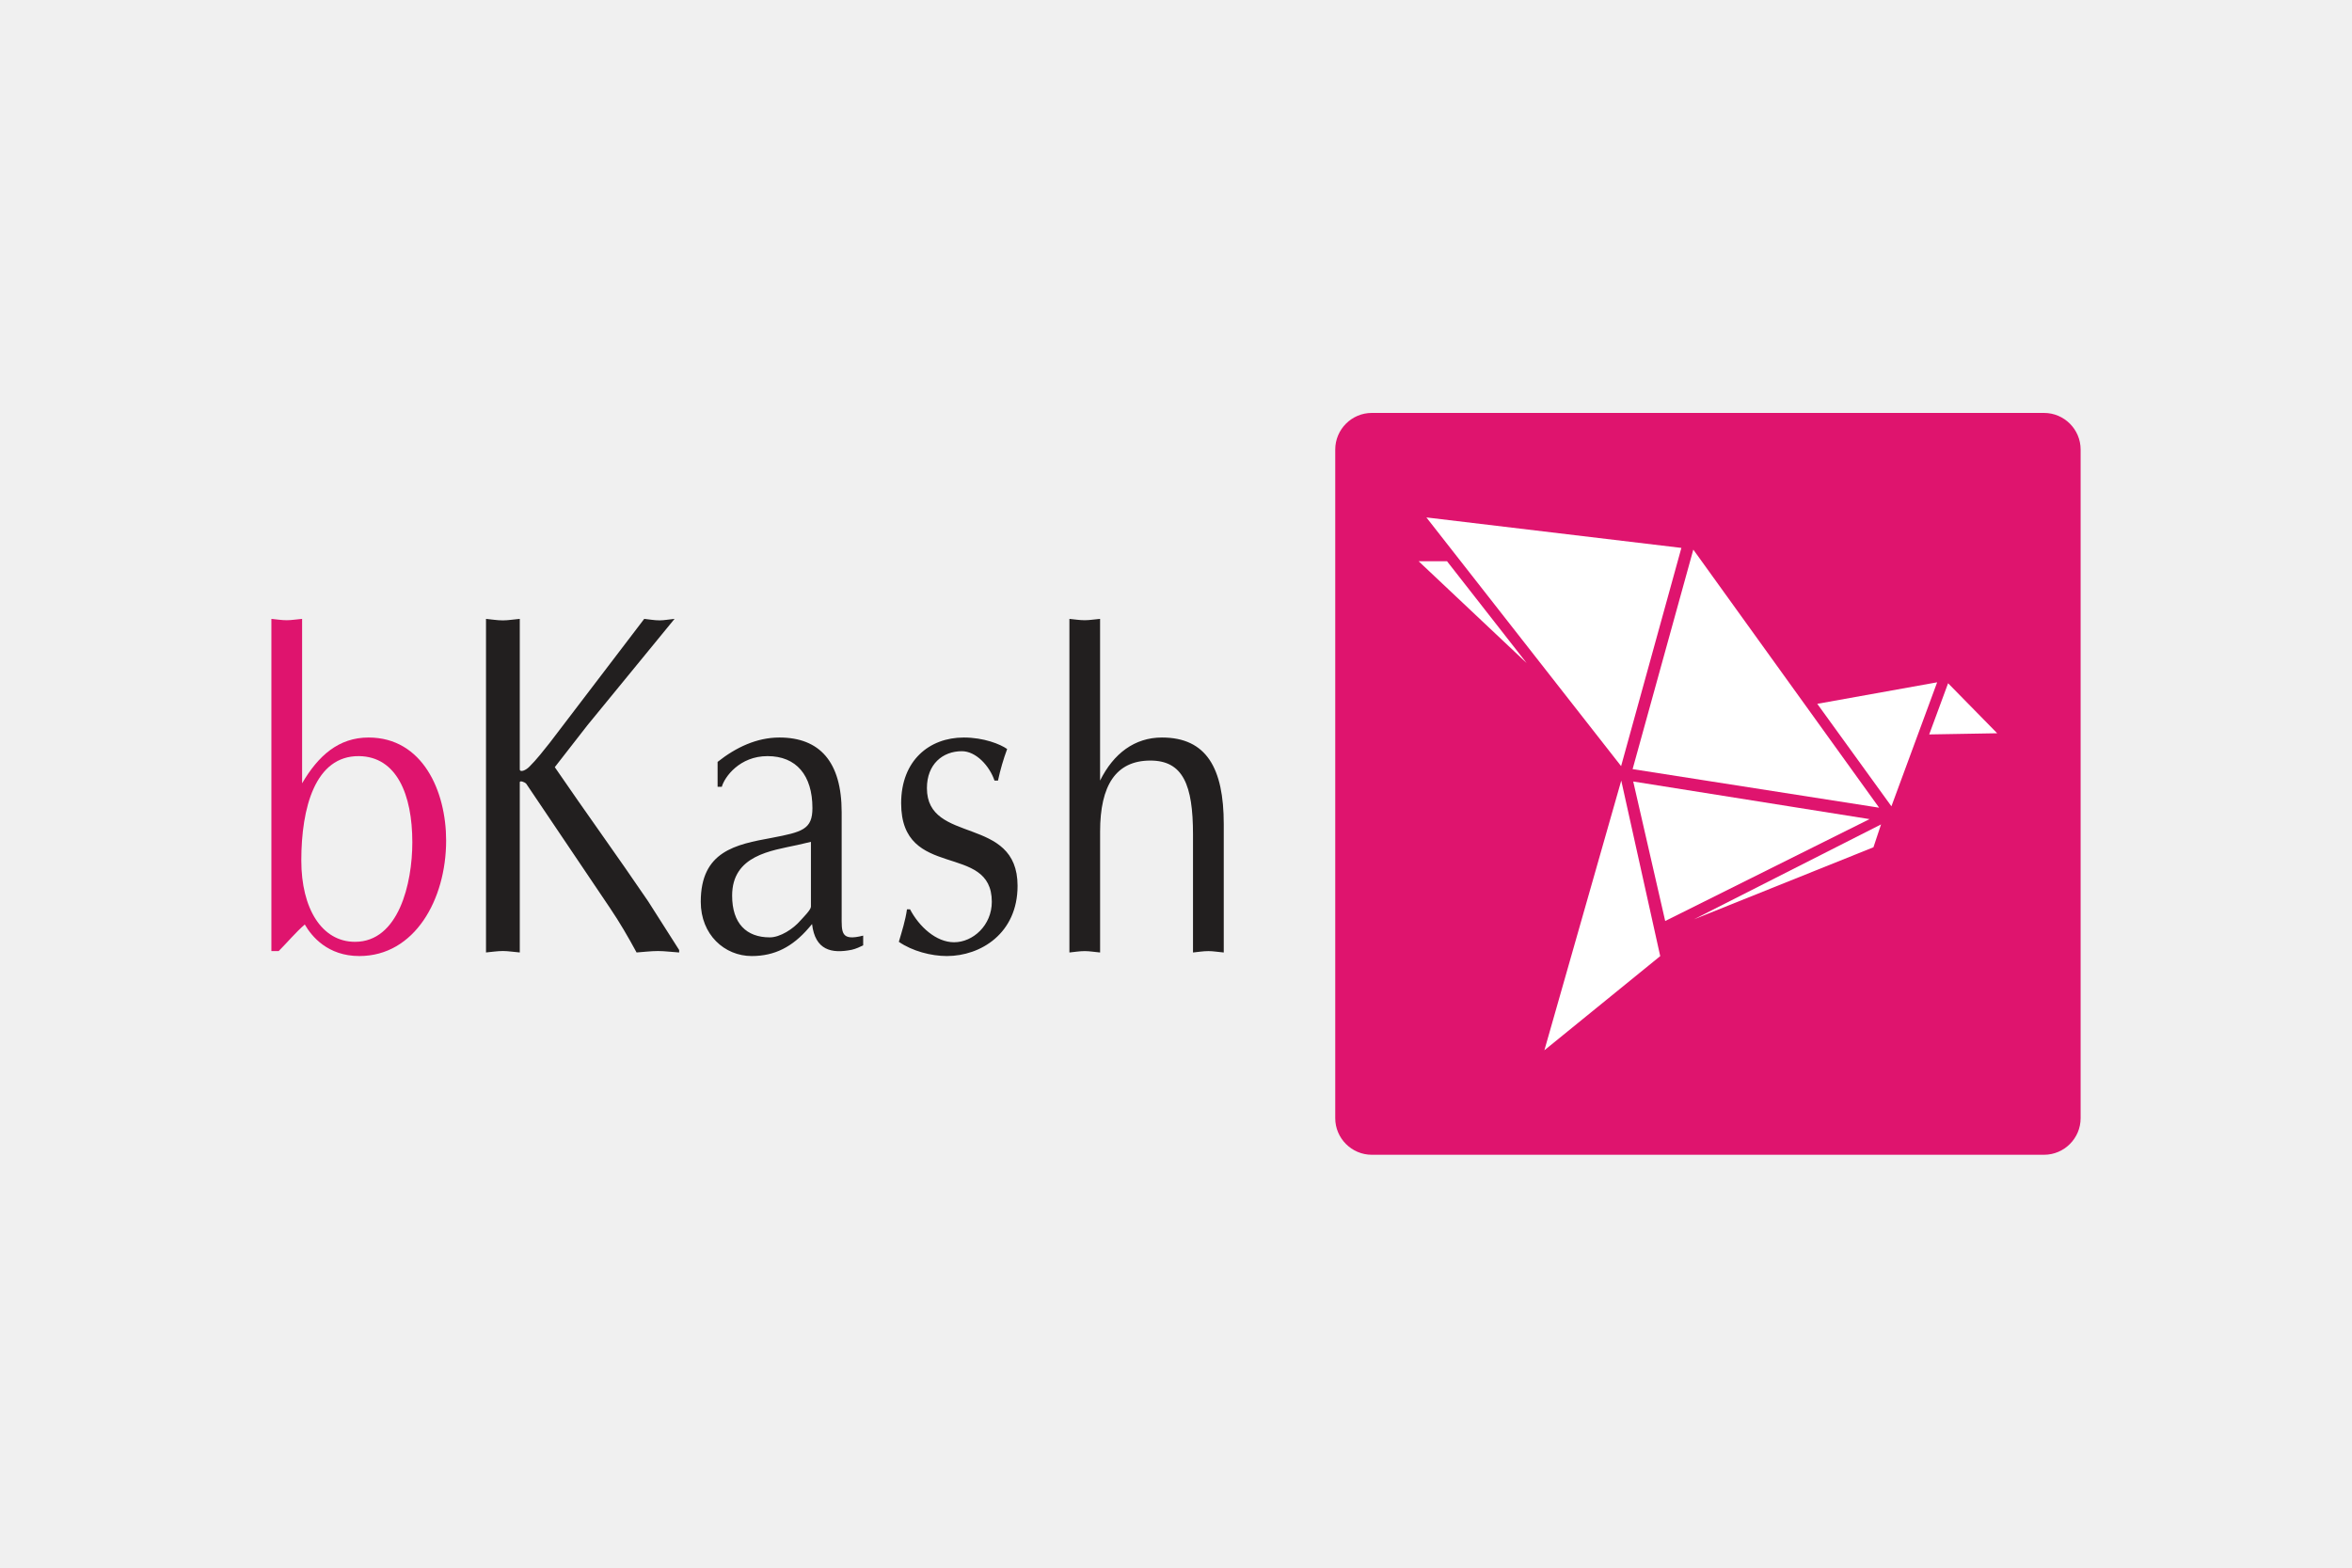
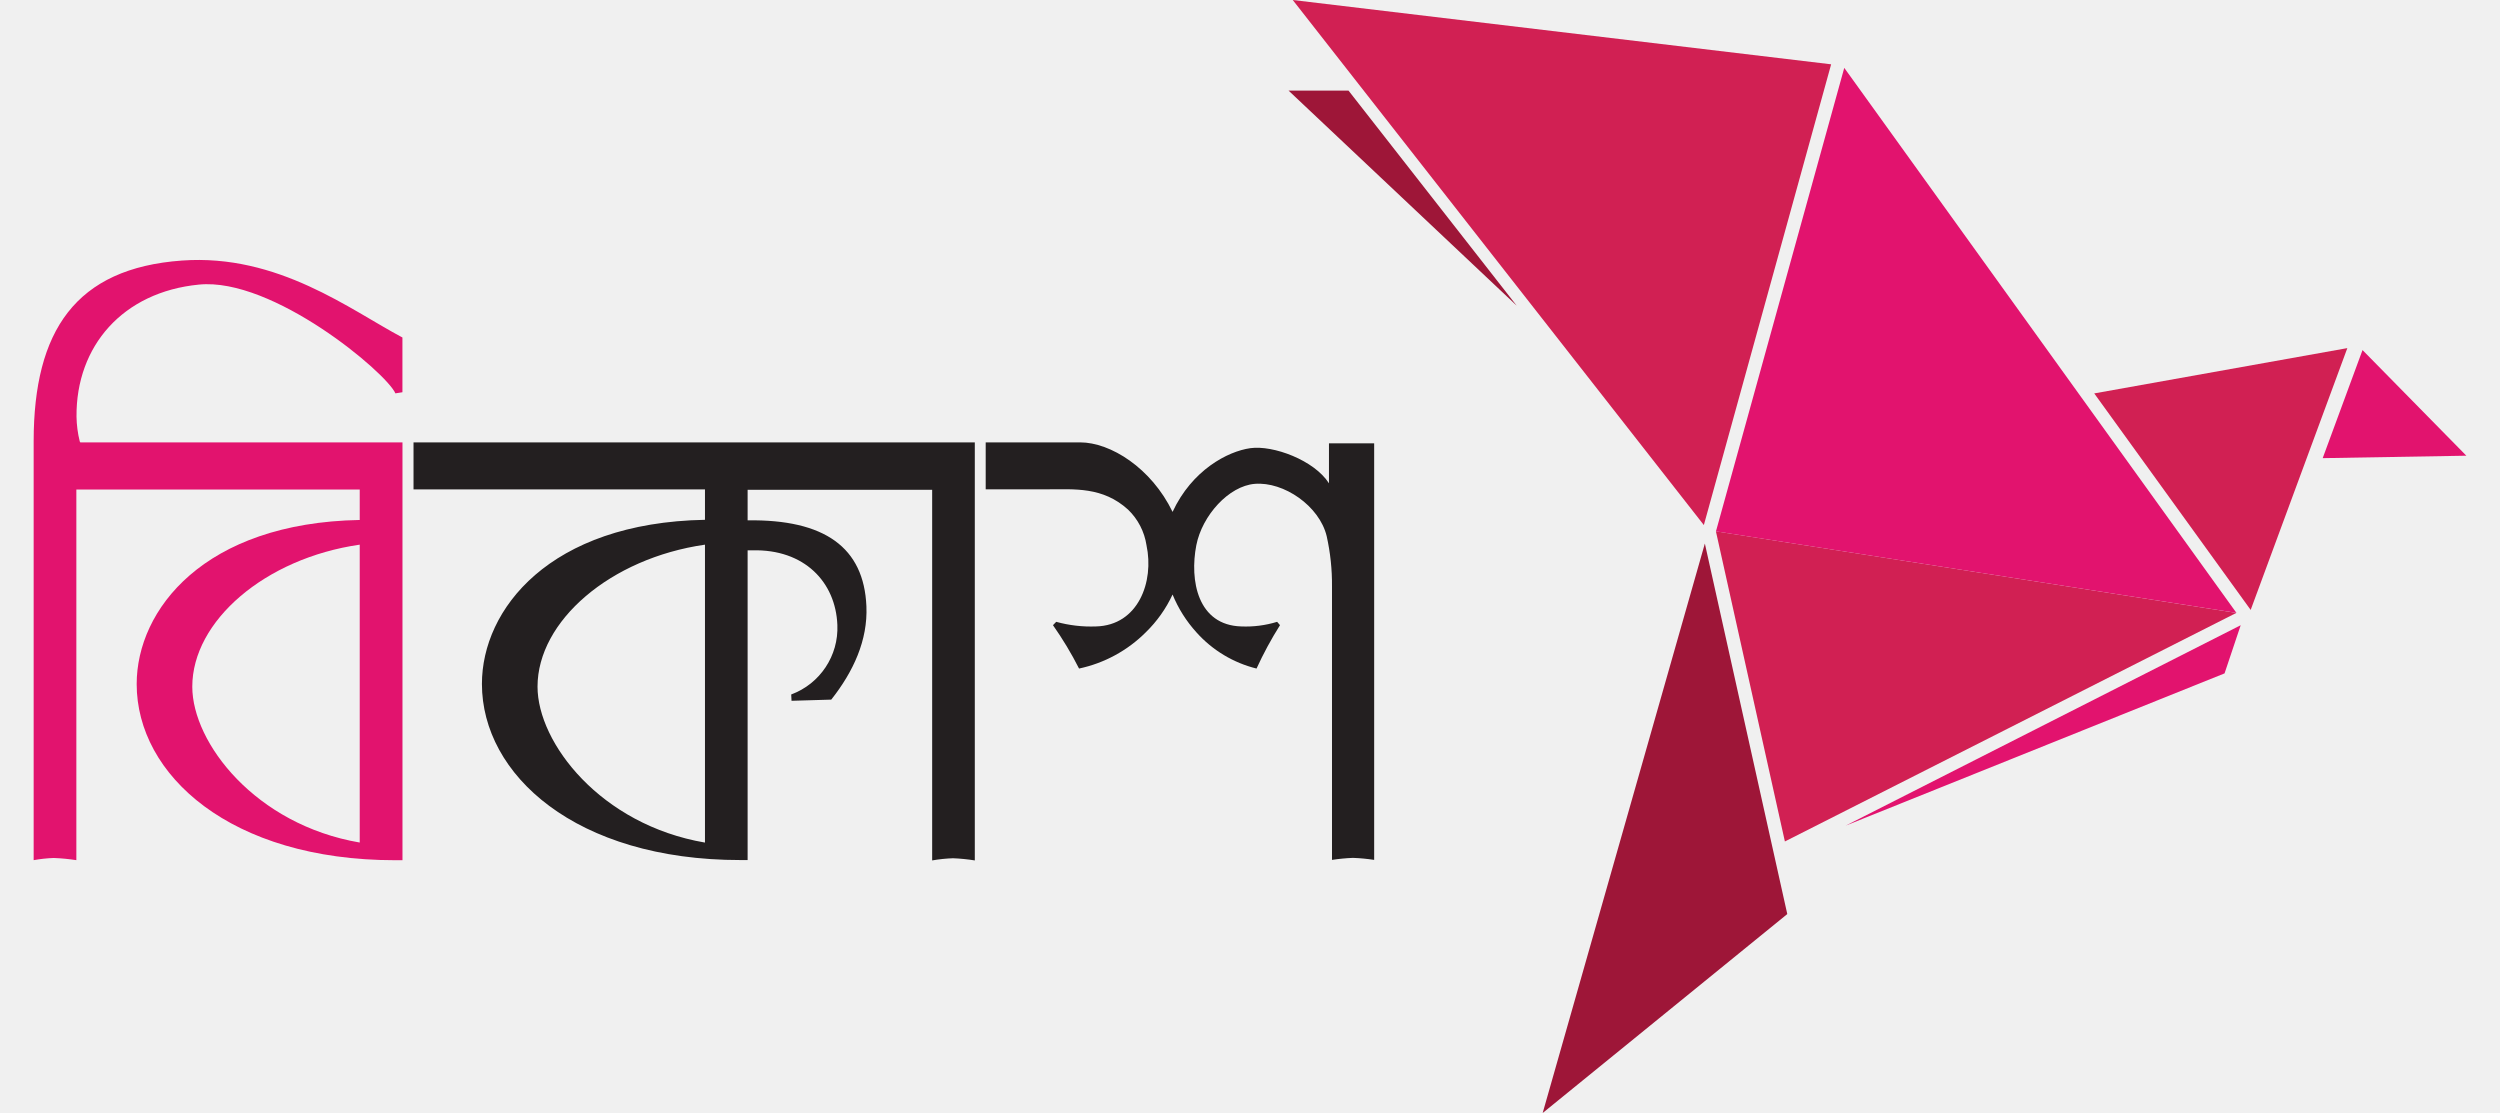
- <svg xmlns="http://www.w3.org/2000/svg" height="800" width="1200" viewBox="-16.2 -11.073 140.397 66.436">
-   <g fill="none">
-     <path fill="#DF146E" d="M0 12.296c.297.027.597.08.917.08.301 0 .575-.053.917-.08v9.816c.964-1.647 2.18-2.733 3.967-2.733 3.23 0 4.63 3.206 4.63 6.149 0 3.527-1.882 6.898-5.181 6.898-1.879 0-2.842-1.163-3.257-1.885-.549.477-1.032 1.062-1.559 1.59H0zm1.786 14.426c0 2.863 1.217 4.855 3.208 4.855 2.595 0 3.419-3.472 3.419-5.942 0-2.862-.94-5.118-3.185-5.145-2.613-.025-3.442 3.078-3.442 6.232z" />
-     <path fill="#221F1F" d="M18.866 18.645l-1.949 2.504c1.832 2.681 3.733 5.299 5.572 8.008l1.852 2.909v.147c-.456-.028-.871-.086-1.262-.086-.433 0-.867.058-1.28.086-.505-.932-1.012-1.803-1.584-2.65l-5.001-7.422c-.112-.118-.387-.204-.387-.089v10.16c-.366-.028-.685-.086-1.007-.086-.344 0-.688.058-1.009.086V12.296c.32.029.665.09 1.009.09.321 0 .641-.061 1.007-.09v8.998c.025.172.344.058.573-.173.417-.408.895-1.022 1.215-1.426l5.641-7.4c.296.029.592.09.919.09.273 0 .569-.061.891-.09zm15.175 11.338c0 1.035-.07 1.569 1.284 1.223v.582c-.163.081-.437.211-.687.265-1.193.24-2.182.029-2.364-1.537l-.204.239c-.962 1.114-2.015 1.671-3.397 1.671-1.622 0-3.043-1.273-3.043-3.239 0-3.021 2.08-3.421 4.239-3.818 1.813-.347 2.427-.501 2.427-1.775 0-1.96-.961-3.104-2.681-3.104-1.671 0-2.564 1.248-2.729 1.832h-.251v-1.487c1.1-.871 2.341-1.456 3.69-1.456 2.41 0 3.716 1.456 3.716 4.455zm-1.836-4.375l-.804.187c-1.555.342-3.898.61-3.898 3.023 0 1.668.855 2.493 2.249 2.493.618 0 1.398-.502 1.83-1.007.167-.186.624-.64.624-.824v-3.872zm5.918 4.03c.547 1.039 1.558 1.965 2.63 1.965 1.126 0 2.251-1.011 2.251-2.416 0-3.579-5.412-1.244-5.412-5.885 0-2.546 1.675-3.923 3.739-3.923 1.191 0 2.177.395 2.589.687-.227.61-.411 1.246-.548 1.885h-.207c-.298-.875-1.1-1.755-1.951-1.755-1.143 0-2.084.775-2.084 2.205 0 3.394 5.411 1.589 5.411 5.834 0 2.837-2.199 4.191-4.22 4.191-.937 0-2.065-.295-2.867-.849.186-.636.392-1.272.485-1.939zm9.512-17.342c.298.027.593.08.915.08.302 0 .575-.053.917-.08v9.655c.801-1.621 2.065-2.572 3.693-2.572 2.656 0 3.689 1.829 3.689 5.169v7.666c-.347-.028-.62-.083-.916-.083-.323 0-.621.056-.92.083v-7.057c0-2.943-.595-4.402-2.542-4.402-2.064 0-3.003 1.488-3.003 4.24v7.219c-.341-.028-.614-.083-.917-.083-.321 0-.617.056-.915.083V12.296z" />
-     <path fill="#DF146E" d="M105.814 44.291H65.686c-1.201 0-2.182-.983-2.182-2.184V2.186C63.504.982 64.485 0 65.686 0h40.128c1.203 0 2.184.982 2.184 2.186v39.921c0 1.201-.981 2.184-2.184 2.184" />
-     <path fill="#FFF" d="M95.398 24.251l-14.107-2.246 1.909 8.329zm.572-.682L84.878 8.16l-3.623 13.106zm-15.402-2.482L68.945 6.239l15.221 1.819zm-5.639-6.154l-6.449-6.08h1.695zm24.504 1.15l-2.729 7.403-4.426-6.118zM84.921 30.232l10.71-4.3.454-1.365zm-8.933 7.821l4.589-16.102 2.326 10.479zm24.099-21.914l-1.128 3.056 4.059-.07z" />
-   </g>
+ <svg xmlns="http://www.w3.org/2000/svg" viewBox="11.22 10.7 458.08 209.58" width="2500" height="1113">
+   <path d="M327.99 110.75l12.99 58.4 85.01-43.04z" fill="#d12053" />
+   <path d="M352.16 23.48L328 110.76l98.01 15.35z" fill="#e2136e" />
+   <path d="M248.31 10.7l101.38 12.11-23.97 86.76z" fill="#d12053" />
+   <path d="M247.52 27.76h11.29l31.67 40.5z" fill="#9e1638" />
+   <path d="M428.69 125.55l-29.46-40.77 47.66-8.53z" fill="#d12053" />
+   <path d="M423.77 137.5l3.04-9.07-74.39 37.74z" fill="#e2136e" />
+   <path d="M325.91 113.05l15.52 69.77-46.06 37.46z" fill="#9e1638" />
+   <path d="M442.25 96.97l27.05-.46-19.55-19.89z" fill="#e2136e" />
+   <path d="M255.13 94.18v7.53c-2.76-4.35-10.52-7.22-14.8-6.62s-11 4.14-14.65 12C221.68 98.82 214 94 208.27 94h-17.78v8.84h11.58c5.12 0 10.46-.52 15.24 3.83a11.76 11.76 0 0 1 3.46 6.7c1.47 6.86-1.54 15.09-9.51 15.29a24.63 24.63 0 0 1-7.49-.87l-.61.63a66.48 66.48 0 0 1 4.91 8.17 25.21 25.21 0 0 0 12.56-6.82 24.09 24.09 0 0 0 5.05-7.12 24.26 24.26 0 0 0 4.49 7.12 22.36 22.36 0 0 0 11.32 6.82 69.8 69.8 0 0 1 4.42-8.17l-.54-.63a20.07 20.07 0 0 1-6.74.87c-8.25-.23-9.76-8.69-8.48-15.29 1.11-5.62 6.11-11.15 11-11.56 5.49-.45 12.19 4.18 13.55 9.85a41.85 41.85 0 0 1 1 9.47v51.49a35 35 0 0 1 3.94-.38 33.7 33.7 0 0 1 4 .38V94.18z" fill="#231f20" />
+   <path d="M42.34 64.29c13.91-1.39 35.27 16.56 37 20.48l1.32-.21V74.25c-9.77-5.17-23.41-15.79-41.5-14.49-20.07 1.44-27.92 13.24-27.94 34V172.67a26.39 26.39 0 0 1 3.77-.41 36.5 36.5 0 0 1 4.27.41v-69.79h53.36v5.73c-29.29.54-42 16.87-42 30.9 0 17.1 17.66 33.17 48.68 33.17h1.37V94H20l-.1-.18a20.61 20.61 0 0 1-.61-4.66C19.18 75.87 28 65.69 42.34 64.29zM41.09 140c0-12.34 13.67-24.17 31.53-26.74v56.09C53 166 41.09 150.6 41.09 140z" fill="#e2136e" />
+   <path d="M82.75 94v8.85h54.88v5.73c-29.29.54-42 16.87-42 30.9 0 17.1 17.67 33.17 48.67 33.17h1.36v-58.32h.85c9.85-.27 15.74 6 16.05 14.05a13.34 13.34 0 0 1-8.69 13.09l.06 1.19 7.48-.22c4.18-5.29 6.89-11.19 6.62-17.56-.46-11.11-7.88-16.4-22.37-16.2v-5.75h34.75v69.79a28.1 28.1 0 0 1 3.93-.41 34.62 34.62 0 0 1 4.1.41V94zm23.35 46c0-12.34 13.68-24.17 31.53-26.74v56.1C118 166 106.1 150.6 106.1 140z" fill="#231f20" />
</svg>
